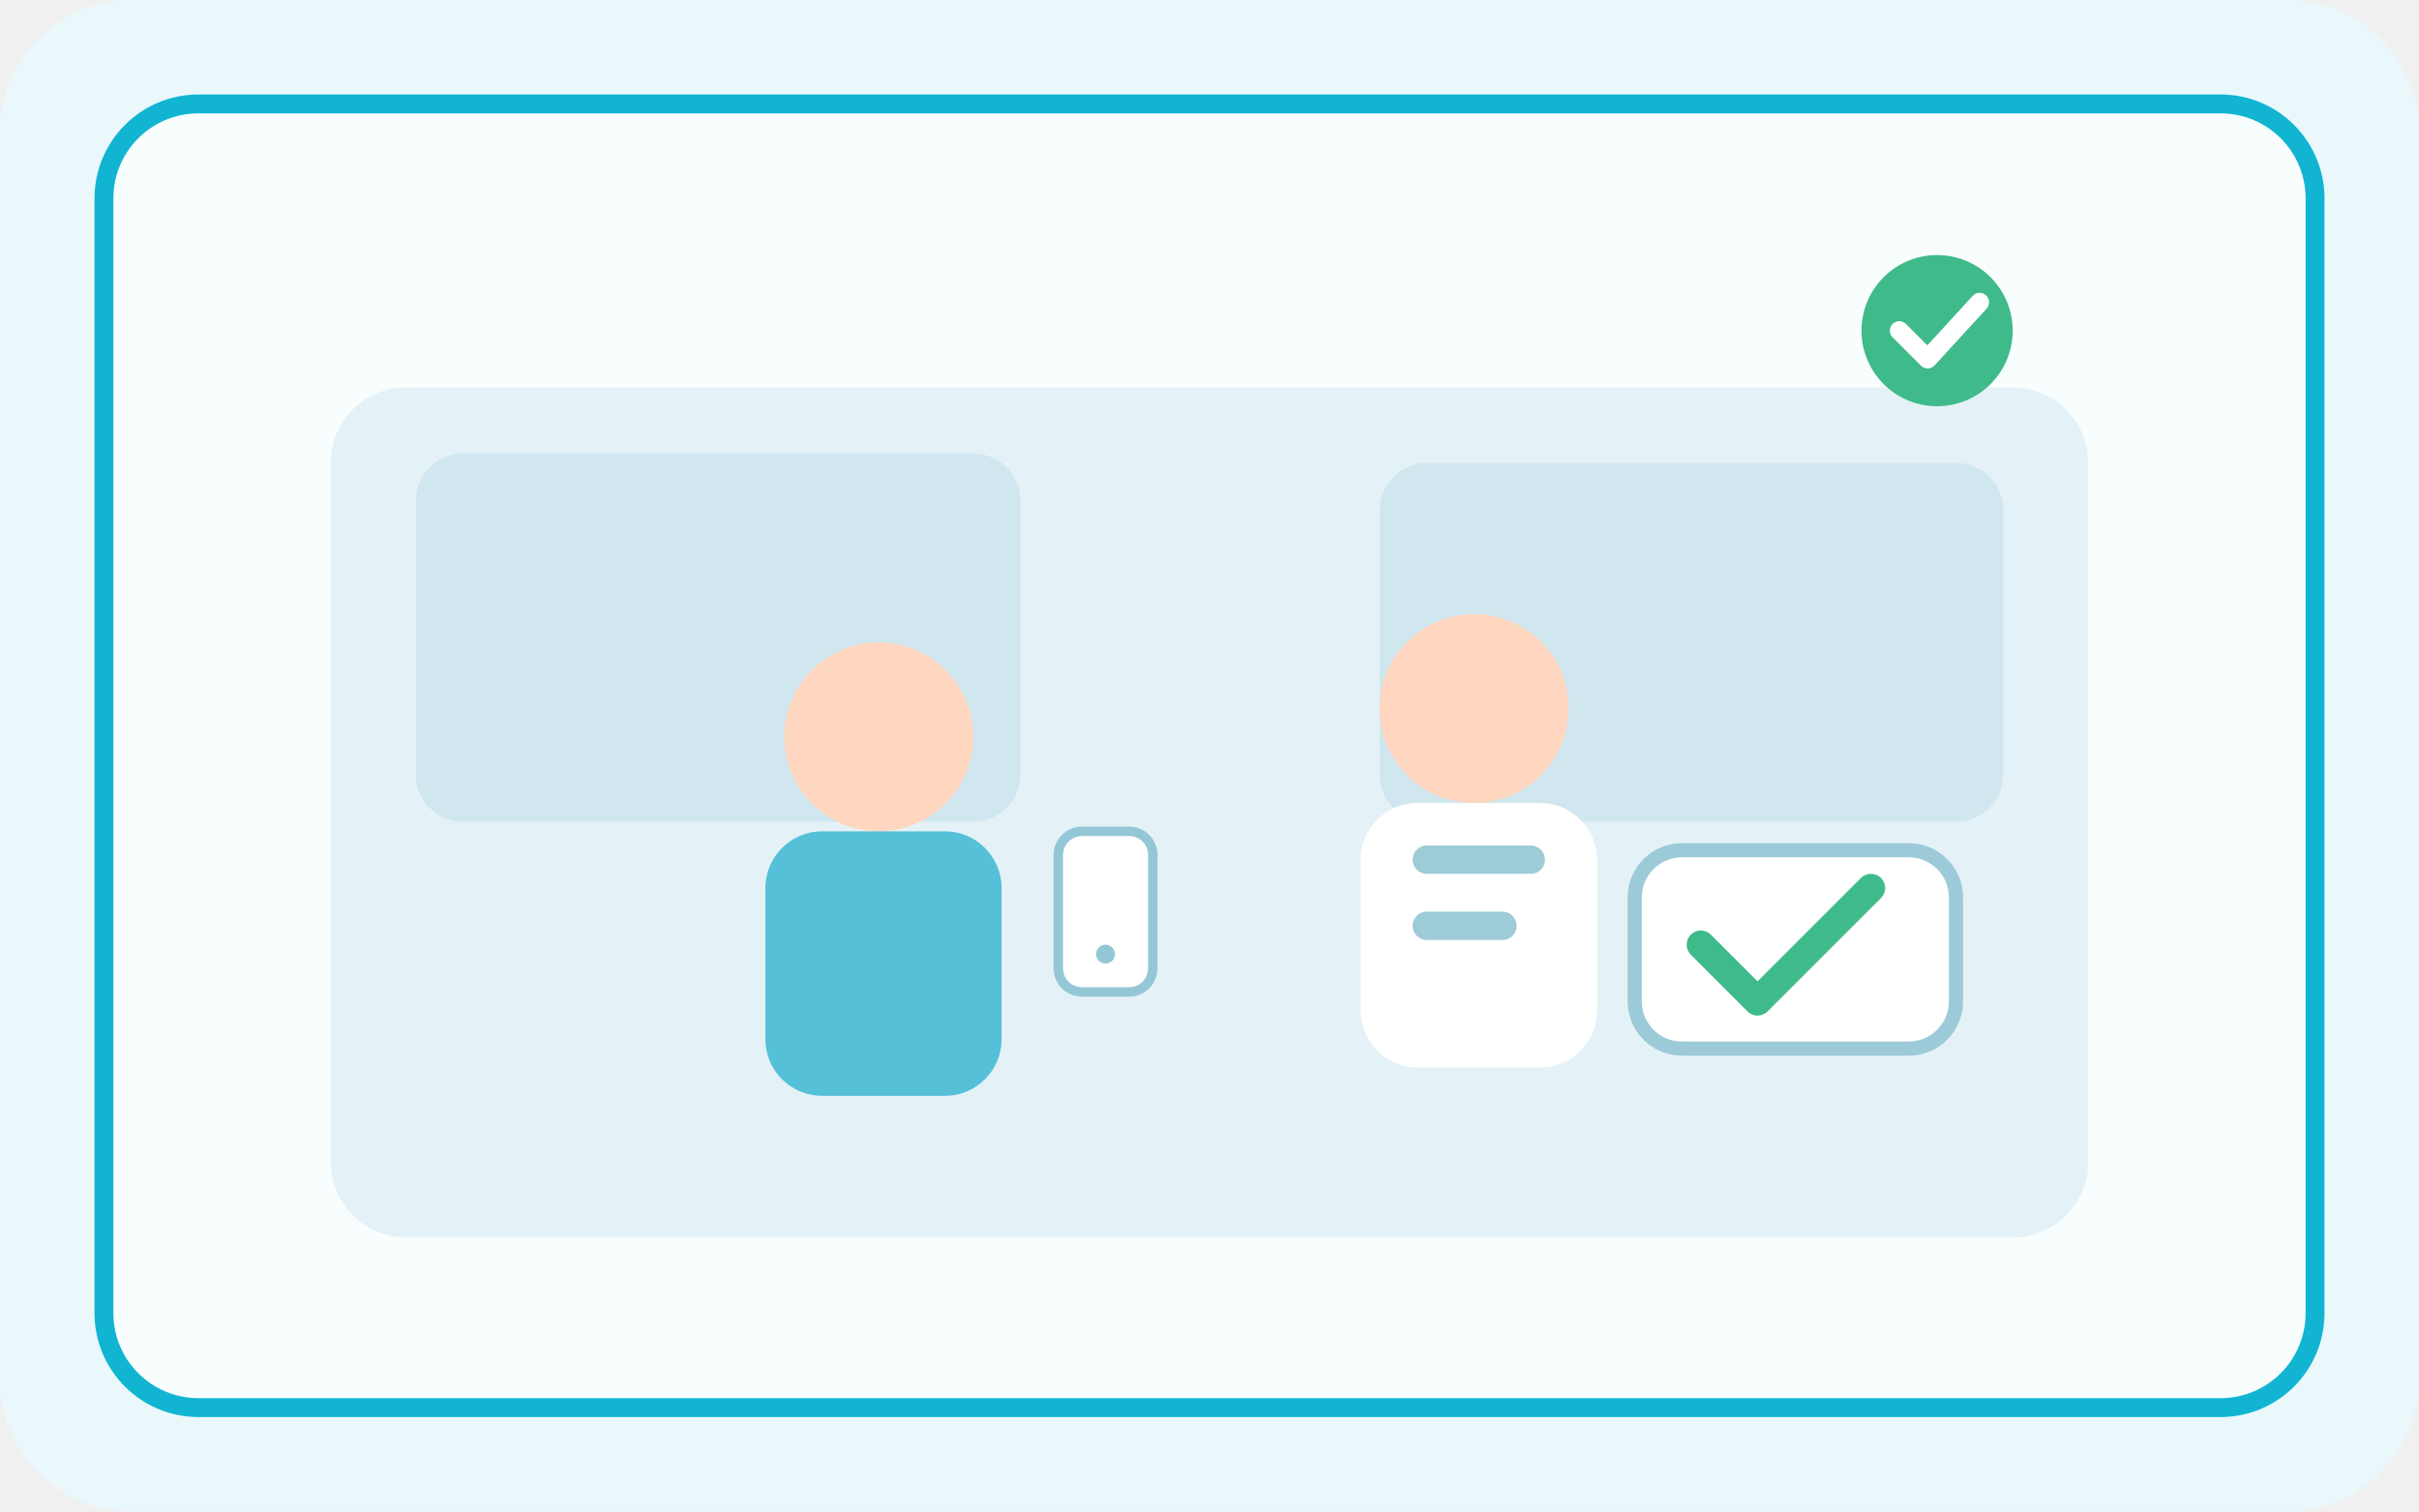
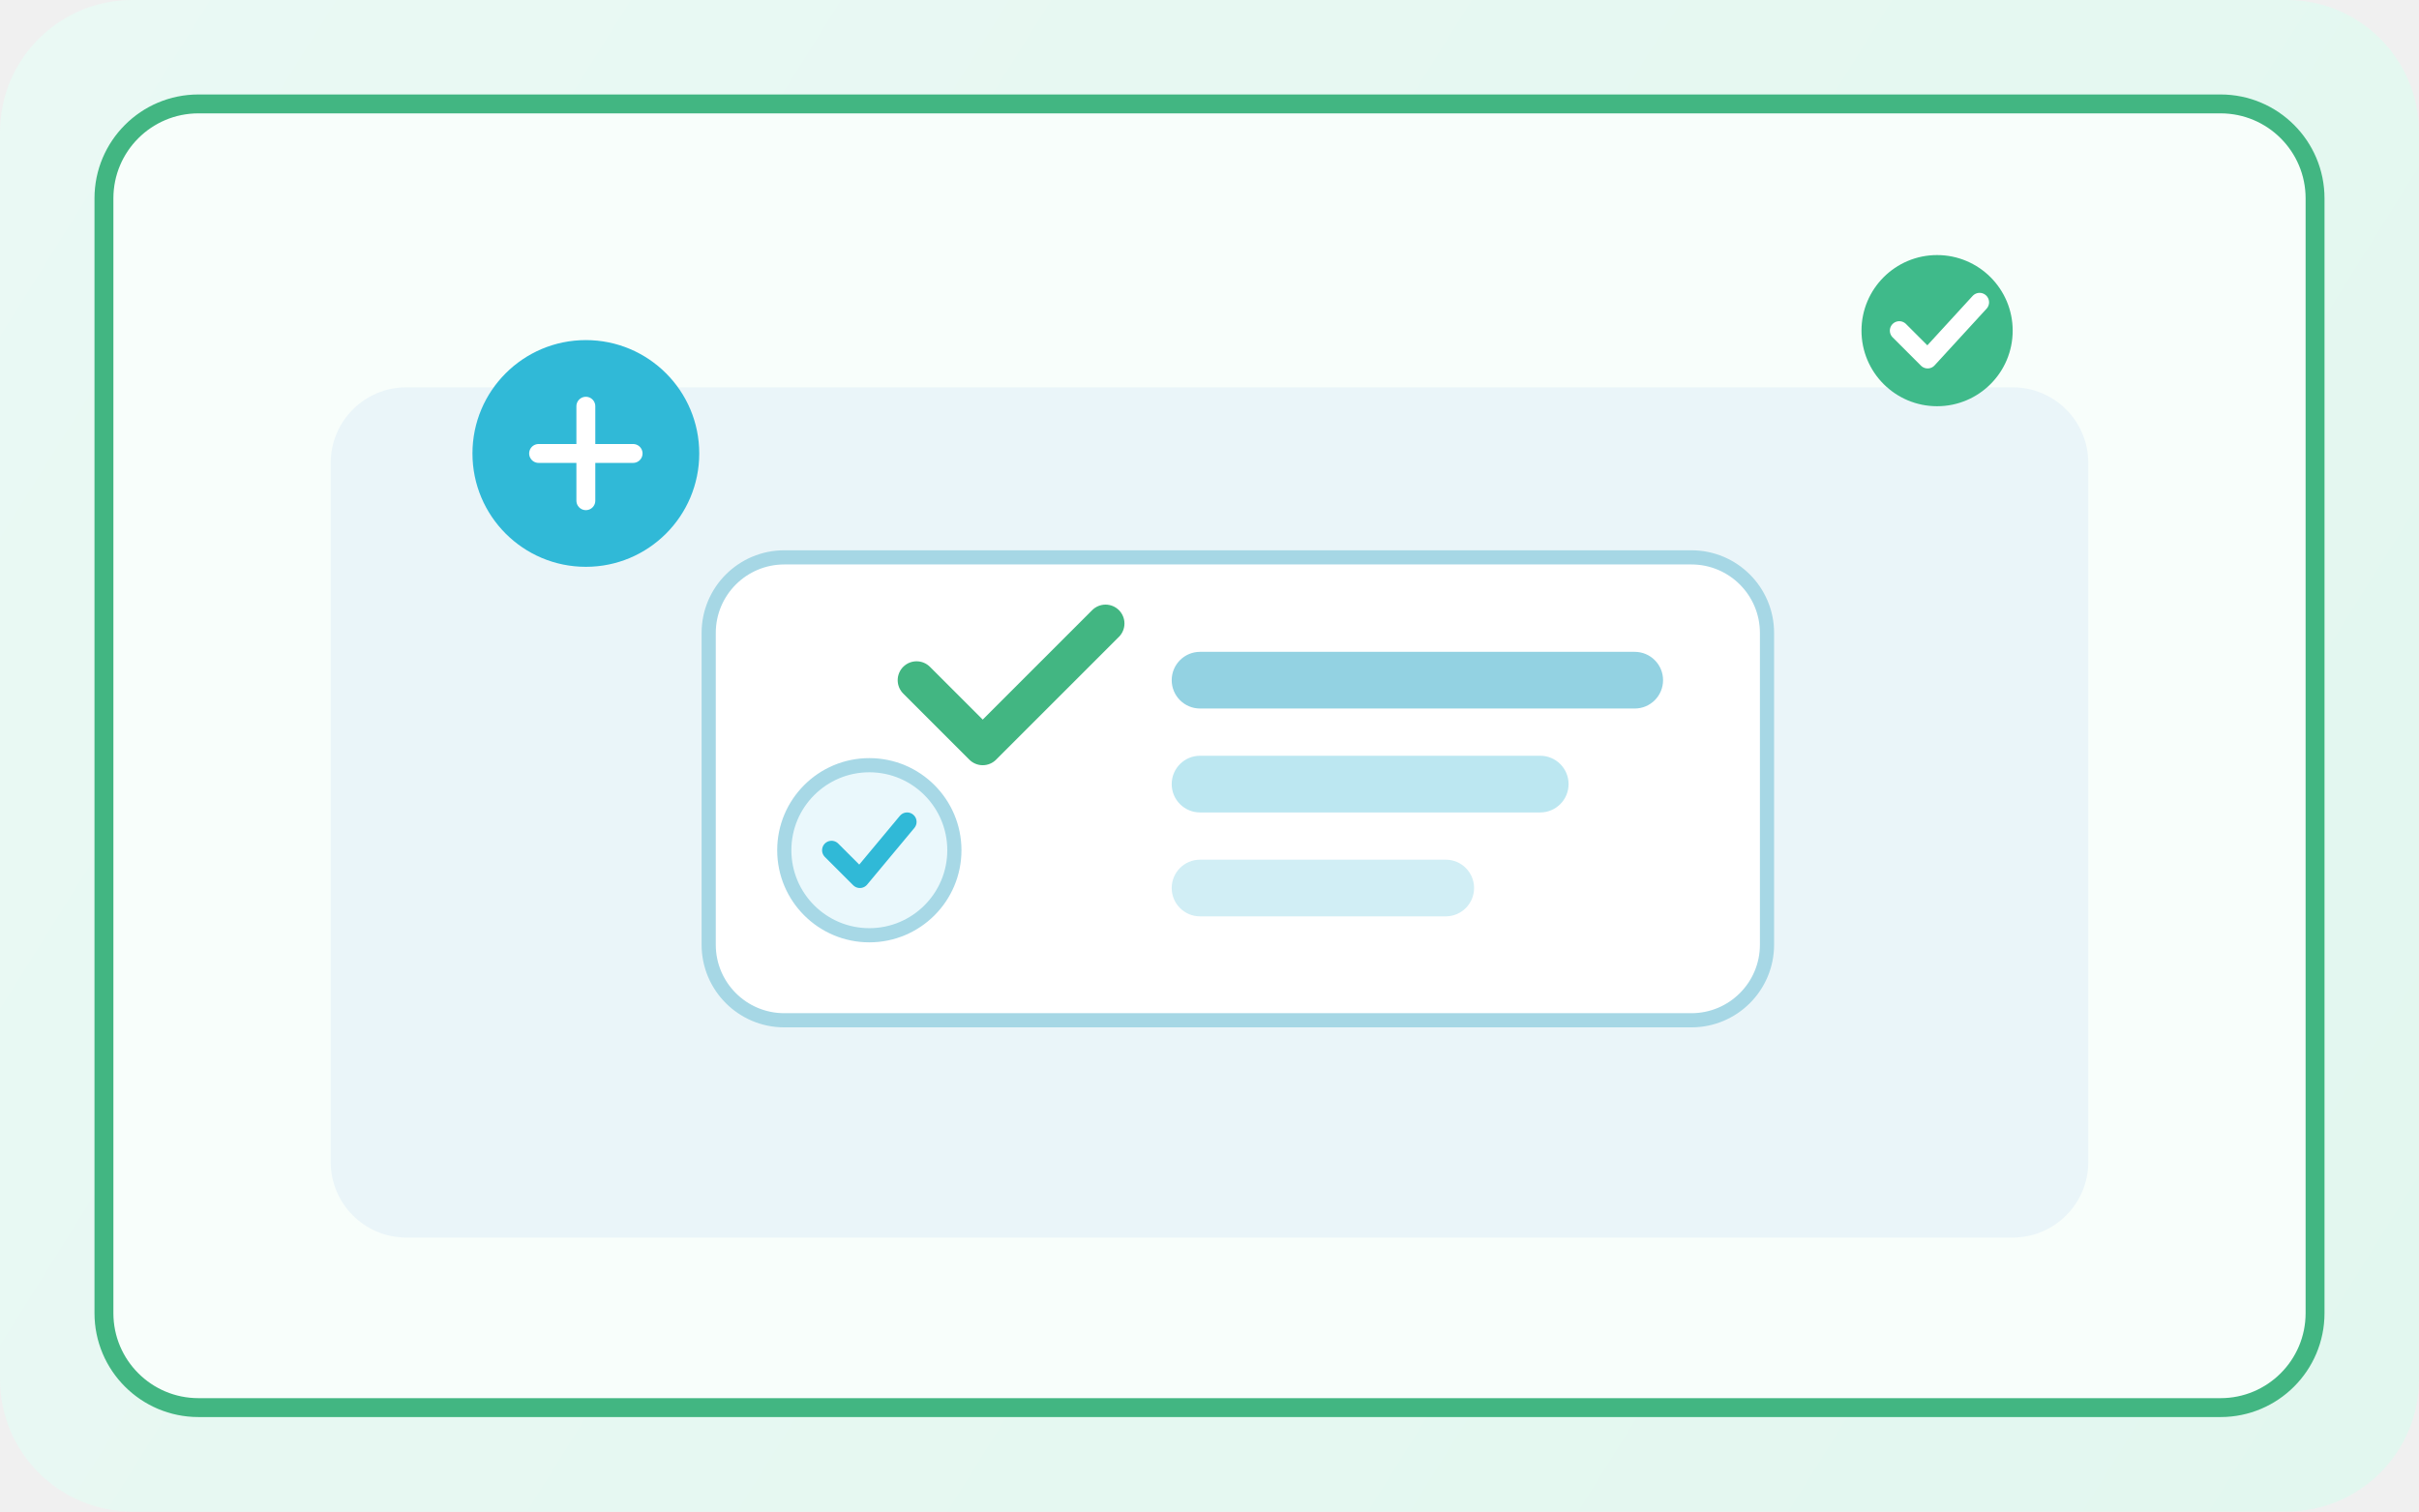
<svg xmlns="http://www.w3.org/2000/svg" width="512" height="320" viewBox="0 0 512 320" fill="none">
-   <rect width="512" height="320" rx="28" fill="#EAF8FC" />
-   <rect x="22" y="22" width="468" height="276" rx="20" fill="#F8FDFE" stroke="#11B5D2" stroke-width="4" />
-   <rect x="70" y="82" width="372" height="180" rx="16" fill="#E4F2F7" />
-   <rect x="88" y="96" width="128" height="78" rx="10" fill="#D1E7F0" />
-   <rect x="292" y="98" width="132" height="76" rx="10" fill="#D1E7F0" />
-   <circle cx="186" cy="156" r="20" fill="#FFD6BF" />
-   <rect x="162" y="176" width="50" height="56" rx="12" fill="#56C0D9" />
-   <rect x="224" y="176" width="20" height="34" rx="5" fill="#FFFFFF" stroke="#94C7D6" stroke-width="2" />
-   <circle cx="234" cy="202" r="2" fill="#94C7D6" />
-   <circle cx="312" cy="150" r="20" fill="#FFD6BF" />
-   <rect x="288" y="170" width="50" height="56" rx="12" fill="#FFFFFF" />
-   <path d="M302 182H324" stroke="#9DCBD8" stroke-width="6" stroke-linecap="round" />
-   <path d="M302 196H318" stroke="#9DCBD8" stroke-width="6" stroke-linecap="round" />
-   <rect x="346" y="180" width="68" height="42" rx="10" fill="#FFFFFF" stroke="#9CCAD8" stroke-width="3" />
-   <path d="M360 200L372 212L396 188" stroke="#3FBA8A" stroke-width="6" stroke-linecap="round" stroke-linejoin="round" />
+   <defs>
+     <linearGradient id="page" x1="0" y1="0" x2="512" y2="320" gradientUnits="userSpaceOnUse">
+       <stop offset="0" stop-color="#EAF9F4" />
+       <stop offset="1" stop-color="#E2F7EF" />
+     </linearGradient>
+   </defs>
+   <rect width="512" height="320" rx="28" fill="url(#page)" />
+   <rect x="22" y="22" width="468" height="276" rx="20" fill="#F8FEFB" stroke="#42B682" stroke-width="4" />
+   <rect x="70" y="82" width="372" height="180" rx="16" fill="#EAF5F9" />
+   <circle cx="124" cy="96" r="24" fill="#30B9D7" />
+   <path d="M114 96H134" stroke="white" stroke-width="4" stroke-linecap="round" />
+   <path d="M124 86V106" stroke="white" stroke-width="4" stroke-linecap="round" />
+   <rect x="150" y="118" width="224" height="98" rx="16" fill="#FFFFFF" stroke="#A6D7E5" stroke-width="3" />
+   <path d="M194 144L208 158L234 132" stroke="#42B682" stroke-width="8" stroke-linecap="round" stroke-linejoin="round" />
+   <rect x="248" y="138" width="104" height="12" rx="6" fill="#93D2E2" />
+   <rect x="248" y="160" width="84" height="12" rx="6" fill="#BCE7F1" />
+   <rect x="248" y="182" width="64" height="12" rx="6" fill="#D1EEF5" />
+   <circle cx="184" cy="180" r="18" fill="#EAF8FC" stroke="#A7D8E6" stroke-width="3" />
+   <path d="M176 180L182 186L192 174" stroke="#30B9D7" stroke-width="4" stroke-linecap="round" stroke-linejoin="round" />
  <circle cx="410" cy="70" r="16" fill="#3FBA8A" />
  <path d="M402 70L408 76L419 64" stroke="white" stroke-width="4" stroke-linecap="round" stroke-linejoin="round" />
</svg>
